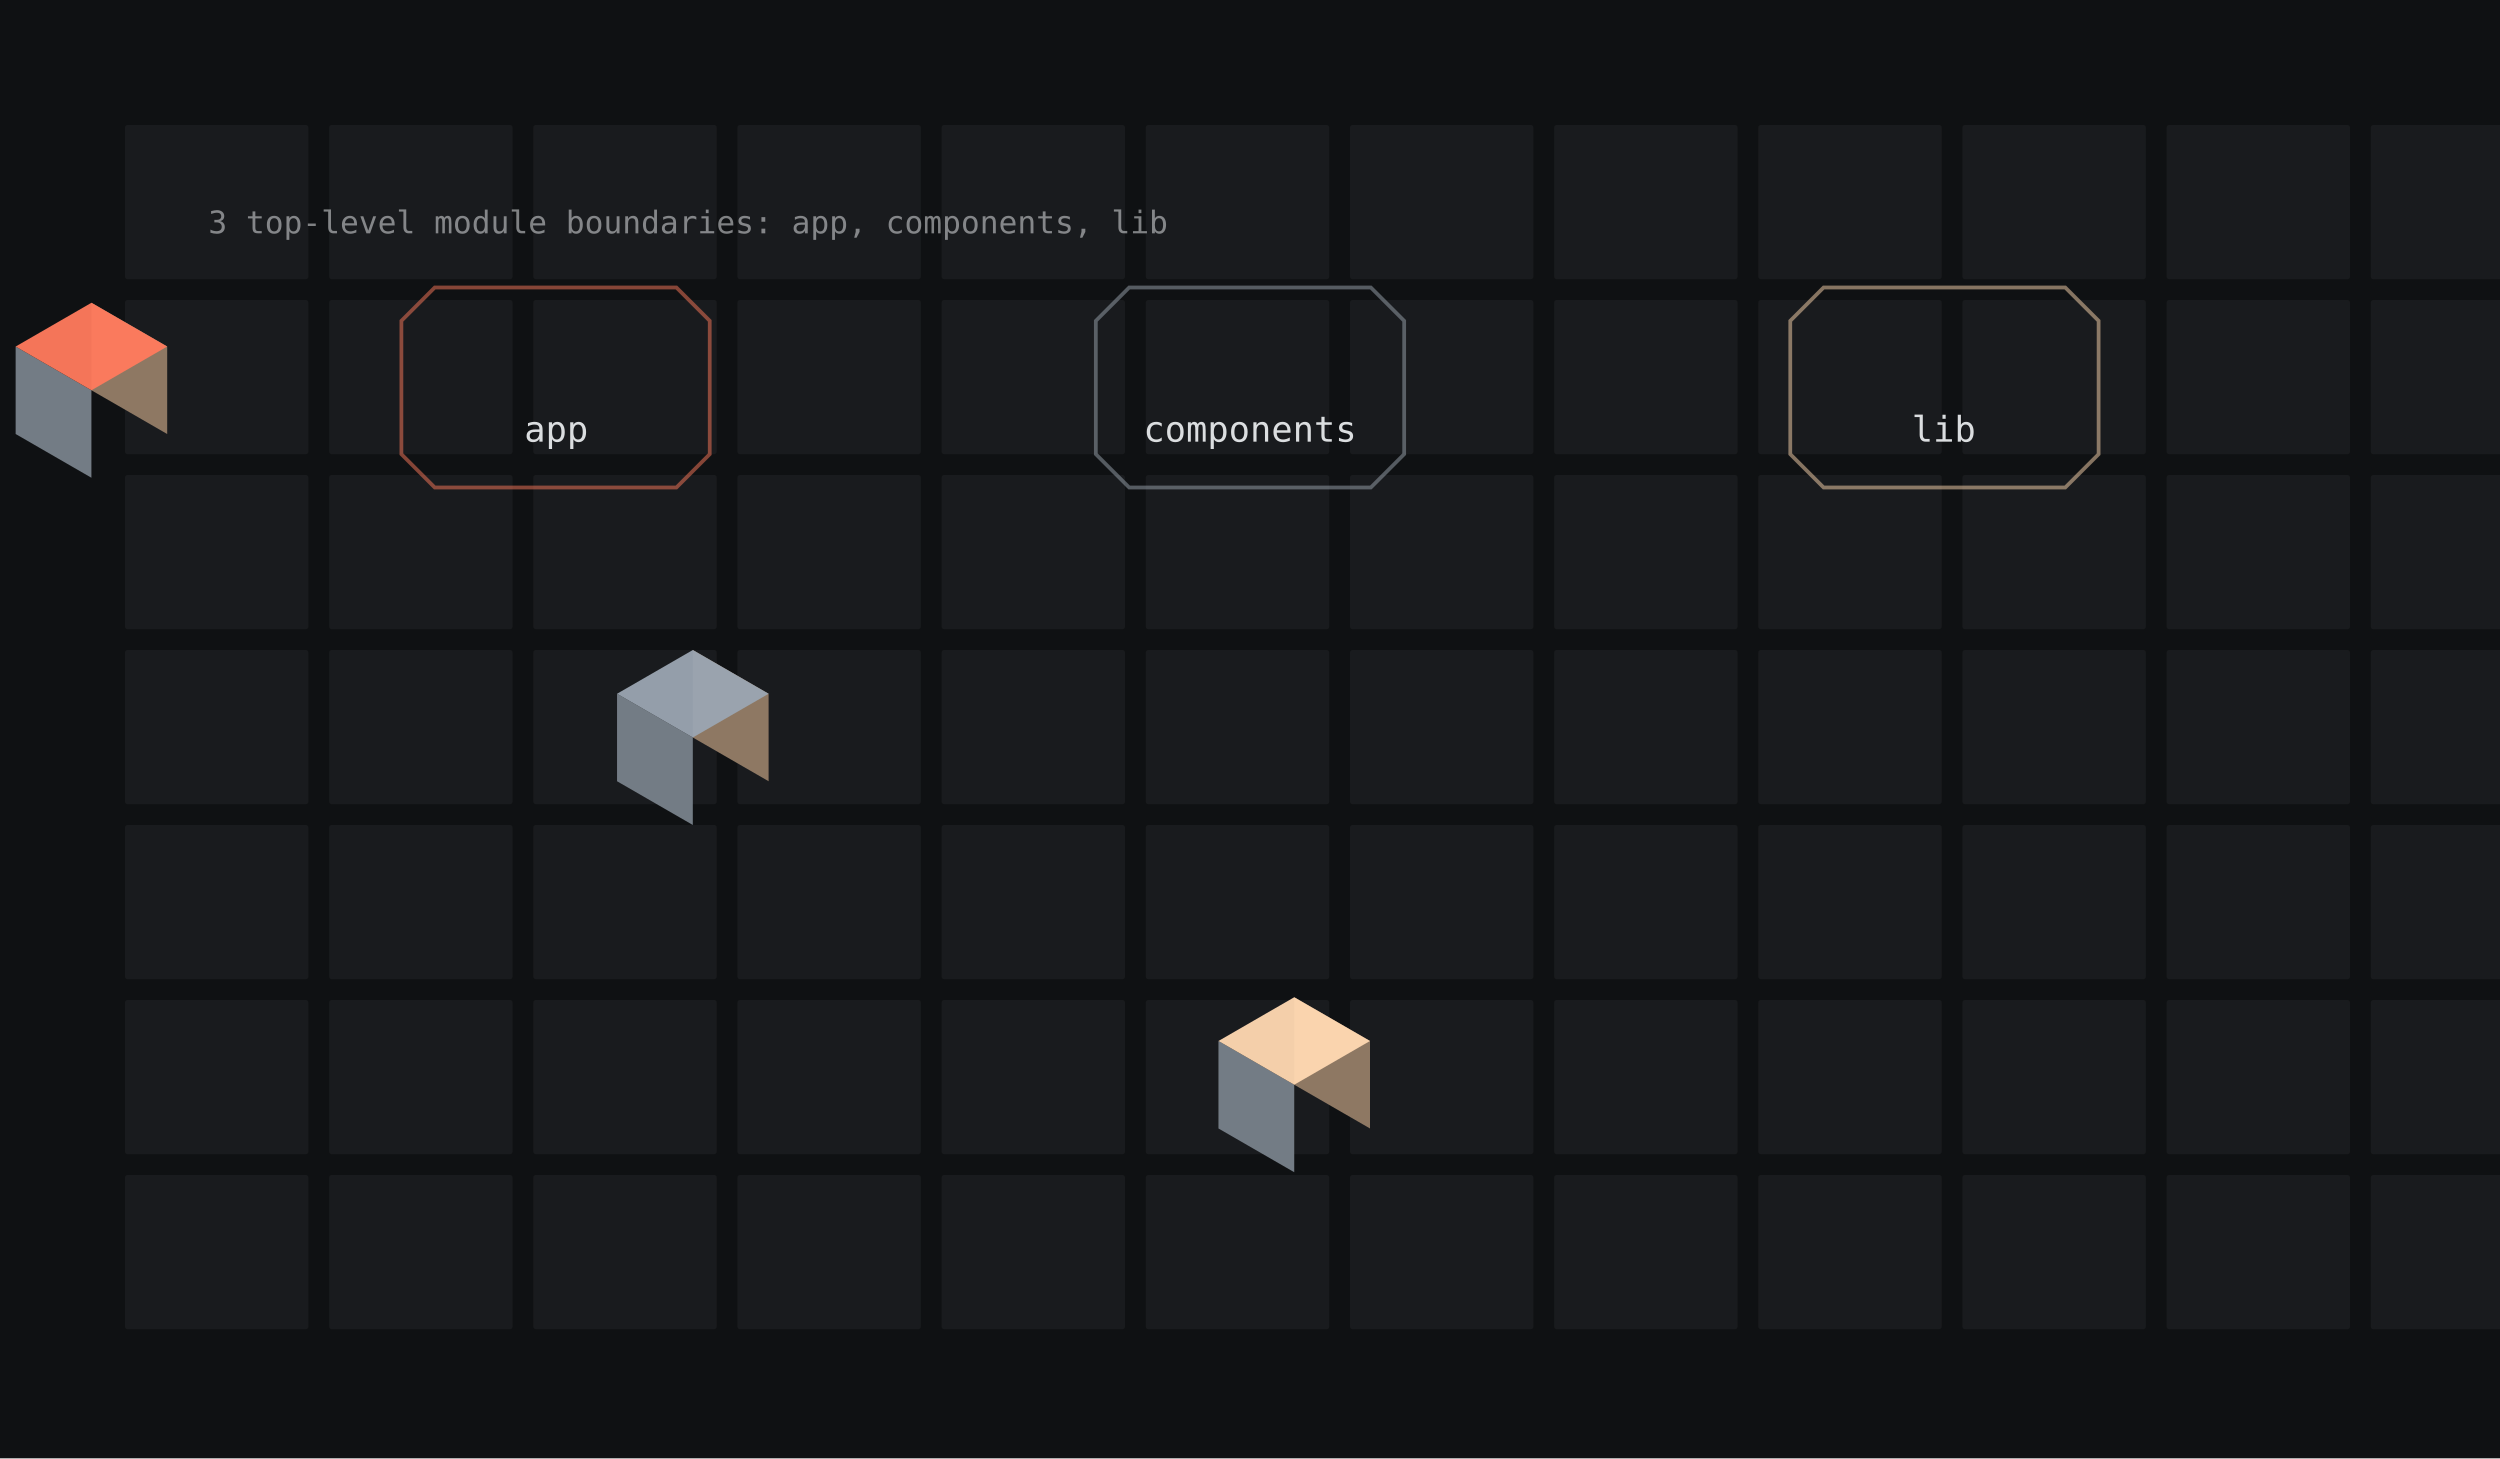
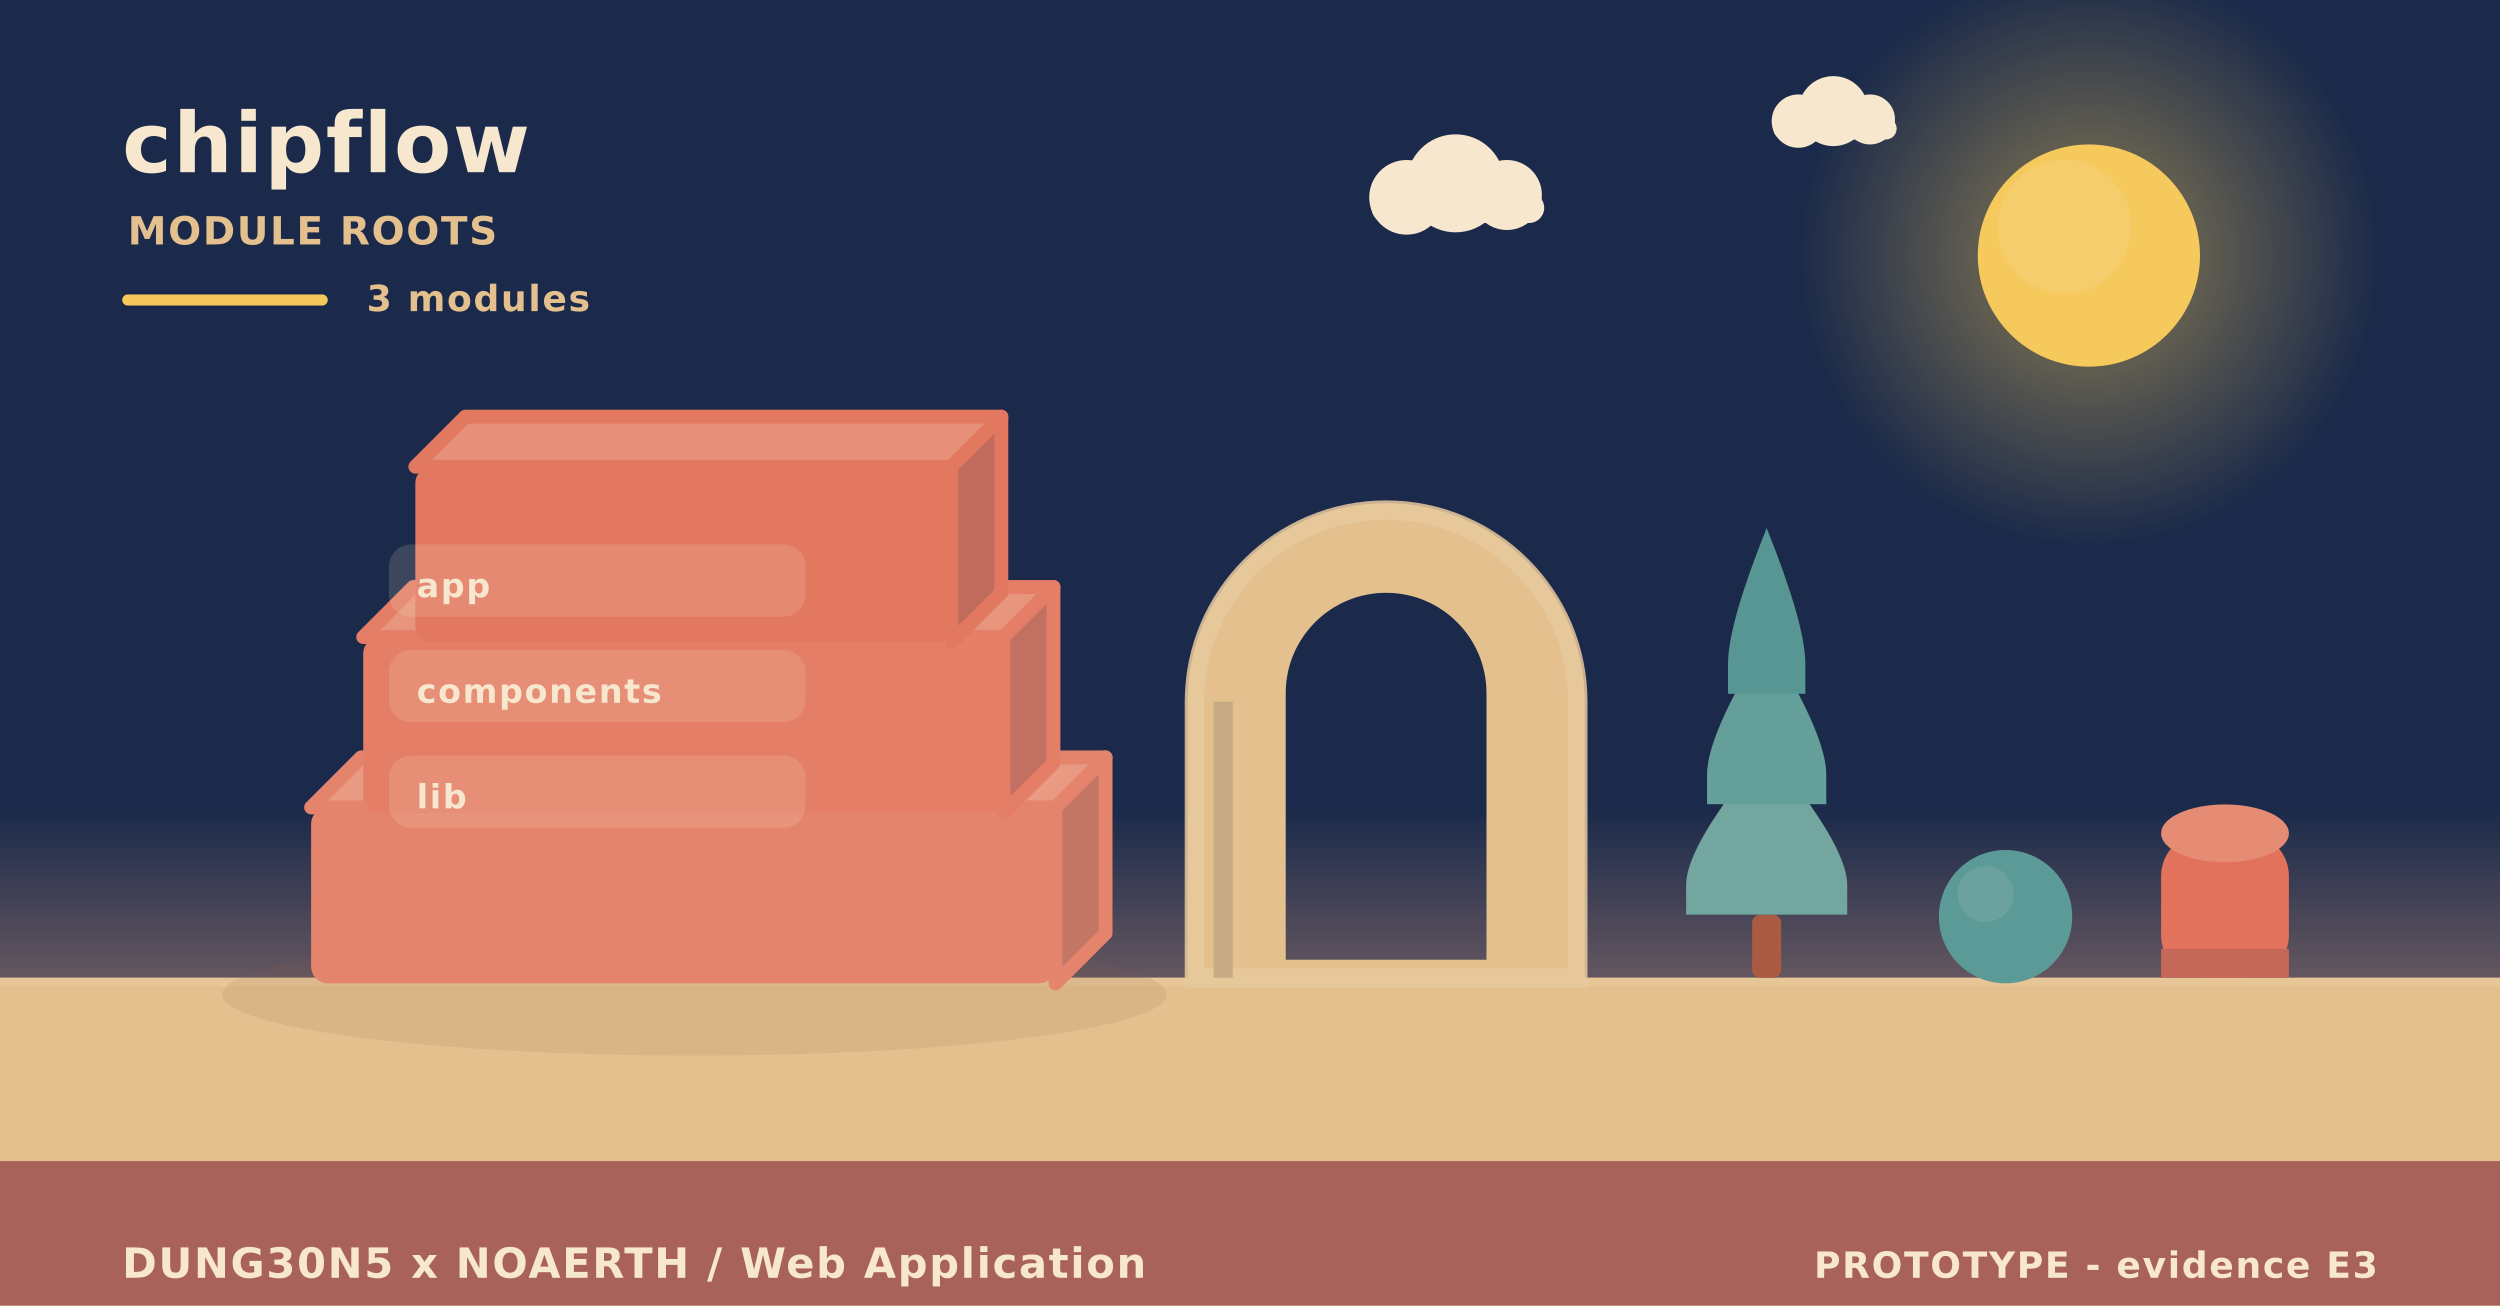
- <svg xmlns="http://www.w3.org/2000/svg" viewBox="0 0 1200 700" width="1200" height="700" role="img" aria-label="chipflow architecture">
-   <rect width="1200" height="700" fill="#0f1113" />
-   <defs>
-     <linearGradient id="ga" x1="0" y1="0" x2="1" y2="1">
-       <stop offset="0%" stop-color="#ff7a5c" />
-       <stop offset="100%" stop-color="#9aa5b1" />
-     </linearGradient>
-   </defs>
-   <rect x="60.00" y="60.00" width="88.00" height="74.00" rx="1.20" fill="#f1f3f5" opacity="0.05" />
-   <rect x="158.00" y="60.00" width="88.00" height="74.00" rx="1.20" fill="#f1f3f5" opacity="0.05" />
-   <rect x="256.00" y="60.00" width="88.00" height="74.00" rx="1.20" fill="#f1f3f5" opacity="0.05" />
-   <rect x="354.00" y="60.00" width="88.00" height="74.00" rx="1.20" fill="#f1f3f5" opacity="0.05" />
-   <rect x="452.00" y="60.00" width="88.00" height="74.00" rx="1.20" fill="#f1f3f5" opacity="0.05" />
-   <rect x="550.00" y="60.00" width="88.00" height="74.00" rx="1.20" fill="#f1f3f5" opacity="0.05" />
-   <rect x="648.00" y="60.00" width="88.00" height="74.00" rx="1.20" fill="#f1f3f5" opacity="0.05" />
-   <rect x="746.00" y="60.00" width="88.00" height="74.00" rx="1.20" fill="#f1f3f5" opacity="0.05" />
-   <rect x="844.00" y="60.00" width="88.00" height="74.00" rx="1.20" fill="#f1f3f5" opacity="0.05" />
-   <rect x="942.00" y="60.00" width="88.00" height="74.00" rx="1.20" fill="#f1f3f5" opacity="0.05" />
-   <rect x="1040.00" y="60.00" width="88.00" height="74.00" rx="1.20" fill="#f1f3f5" opacity="0.05" />
-   <rect x="1138.00" y="60.00" width="88.00" height="74.00" rx="1.20" fill="#f1f3f5" opacity="0.05" />
-   <rect x="60.00" y="144.00" width="88.00" height="74.00" rx="1.20" fill="#f1f3f5" opacity="0.05" />
-   <rect x="158.00" y="144.00" width="88.00" height="74.00" rx="1.20" fill="#f1f3f5" opacity="0.05" />
-   <rect x="256.00" y="144.00" width="88.00" height="74.00" rx="1.20" fill="#f1f3f5" opacity="0.05" />
-   <rect x="354.00" y="144.00" width="88.00" height="74.00" rx="1.20" fill="#f1f3f5" opacity="0.05" />
-   <rect x="452.00" y="144.00" width="88.00" height="74.00" rx="1.20" fill="#f1f3f5" opacity="0.05" />
-   <rect x="550.00" y="144.00" width="88.00" height="74.00" rx="1.20" fill="#f1f3f5" opacity="0.05" />
-   <rect x="648.00" y="144.00" width="88.00" height="74.00" rx="1.20" fill="#f1f3f5" opacity="0.05" />
-   <rect x="746.00" y="144.00" width="88.00" height="74.00" rx="1.20" fill="#f1f3f5" opacity="0.05" />
-   <rect x="844.00" y="144.00" width="88.00" height="74.00" rx="1.20" fill="#f1f3f5" opacity="0.05" />
-   <rect x="942.00" y="144.00" width="88.00" height="74.00" rx="1.20" fill="#f1f3f5" opacity="0.05" />
-   <rect x="1040.00" y="144.00" width="88.00" height="74.00" rx="1.20" fill="#f1f3f5" opacity="0.05" />
-   <rect x="1138.00" y="144.00" width="88.00" height="74.00" rx="1.20" fill="#f1f3f5" opacity="0.05" />
-   <rect x="60.00" y="228.00" width="88.00" height="74.00" rx="1.20" fill="#f1f3f5" opacity="0.05" />
-   <rect x="158.00" y="228.00" width="88.00" height="74.00" rx="1.20" fill="#f1f3f5" opacity="0.05" />
-   <rect x="256.00" y="228.00" width="88.00" height="74.00" rx="1.20" fill="#f1f3f5" opacity="0.05" />
-   <rect x="354.00" y="228.00" width="88.00" height="74.00" rx="1.20" fill="#f1f3f5" opacity="0.05" />
-   <rect x="452.00" y="228.00" width="88.00" height="74.00" rx="1.20" fill="#f1f3f5" opacity="0.05" />
-   <rect x="550.00" y="228.00" width="88.00" height="74.00" rx="1.20" fill="#f1f3f5" opacity="0.05" />
-   <rect x="648.00" y="228.00" width="88.00" height="74.00" rx="1.20" fill="#f1f3f5" opacity="0.05" />
-   <rect x="746.00" y="228.00" width="88.00" height="74.00" rx="1.20" fill="#f1f3f5" opacity="0.05" />
-   <rect x="844.00" y="228.00" width="88.00" height="74.00" rx="1.20" fill="#f1f3f5" opacity="0.05" />
-   <rect x="942.00" y="228.00" width="88.00" height="74.00" rx="1.20" fill="#f1f3f5" opacity="0.05" />
-   <rect x="1040.00" y="228.00" width="88.00" height="74.00" rx="1.20" fill="#f1f3f5" opacity="0.05" />
-   <rect x="1138.00" y="228.00" width="88.00" height="74.00" rx="1.20" fill="#f1f3f5" opacity="0.05" />
-   <rect x="60.00" y="312.00" width="88.00" height="74.00" rx="1.20" fill="#f1f3f5" opacity="0.05" />
-   <rect x="158.00" y="312.00" width="88.00" height="74.00" rx="1.20" fill="#f1f3f5" opacity="0.05" />
-   <rect x="256.00" y="312.00" width="88.00" height="74.00" rx="1.20" fill="#f1f3f5" opacity="0.05" />
-   <rect x="354.00" y="312.00" width="88.00" height="74.00" rx="1.20" fill="#f1f3f5" opacity="0.05" />
-   <rect x="452.00" y="312.00" width="88.00" height="74.00" rx="1.20" fill="#f1f3f5" opacity="0.05" />
-   <rect x="550.00" y="312.00" width="88.00" height="74.00" rx="1.20" fill="#f1f3f5" opacity="0.05" />
-   <rect x="648.00" y="312.00" width="88.00" height="74.00" rx="1.20" fill="#f1f3f5" opacity="0.05" />
-   <rect x="746.00" y="312.00" width="88.00" height="74.00" rx="1.20" fill="#f1f3f5" opacity="0.05" />
-   <rect x="844.00" y="312.00" width="88.00" height="74.00" rx="1.20" fill="#f1f3f5" opacity="0.05" />
-   <rect x="942.00" y="312.00" width="88.00" height="74.00" rx="1.20" fill="#f1f3f5" opacity="0.05" />
-   <rect x="1040.00" y="312.00" width="88.00" height="74.00" rx="1.20" fill="#f1f3f5" opacity="0.05" />
-   <rect x="1138.00" y="312.00" width="88.00" height="74.00" rx="1.20" fill="#f1f3f5" opacity="0.05" />
-   <rect x="60.00" y="396.00" width="88.00" height="74.00" rx="1.20" fill="#f1f3f5" opacity="0.05" />
-   <rect x="158.00" y="396.00" width="88.00" height="74.00" rx="1.20" fill="#f1f3f5" opacity="0.05" />
-   <rect x="256.00" y="396.00" width="88.00" height="74.00" rx="1.20" fill="#f1f3f5" opacity="0.05" />
-   <rect x="354.00" y="396.00" width="88.00" height="74.00" rx="1.20" fill="#f1f3f5" opacity="0.05" />
-   <rect x="452.00" y="396.00" width="88.00" height="74.00" rx="1.20" fill="#f1f3f5" opacity="0.05" />
-   <rect x="550.00" y="396.00" width="88.00" height="74.00" rx="1.20" fill="#f1f3f5" opacity="0.05" />
-   <rect x="648.00" y="396.00" width="88.00" height="74.00" rx="1.20" fill="#f1f3f5" opacity="0.05" />
-   <rect x="746.00" y="396.00" width="88.00" height="74.00" rx="1.20" fill="#f1f3f5" opacity="0.05" />
-   <rect x="844.00" y="396.00" width="88.00" height="74.00" rx="1.20" fill="#f1f3f5" opacity="0.05" />
-   <rect x="942.00" y="396.00" width="88.00" height="74.00" rx="1.20" fill="#f1f3f5" opacity="0.05" />
-   <rect x="1040.00" y="396.00" width="88.00" height="74.00" rx="1.20" fill="#f1f3f5" opacity="0.05" />
-   <rect x="1138.00" y="396.00" width="88.00" height="74.00" rx="1.20" fill="#f1f3f5" opacity="0.05" />
-   <rect x="60.00" y="480.00" width="88.00" height="74.00" rx="1.20" fill="#f1f3f5" opacity="0.05" />
-   <rect x="158.00" y="480.00" width="88.00" height="74.00" rx="1.20" fill="#f1f3f5" opacity="0.05" />
-   <rect x="256.00" y="480.00" width="88.00" height="74.00" rx="1.20" fill="#f1f3f5" opacity="0.05" />
-   <rect x="354.00" y="480.00" width="88.00" height="74.00" rx="1.20" fill="#f1f3f5" opacity="0.05" />
-   <rect x="452.00" y="480.00" width="88.00" height="74.00" rx="1.20" fill="#f1f3f5" opacity="0.05" />
-   <rect x="550.00" y="480.00" width="88.00" height="74.00" rx="1.20" fill="#f1f3f5" opacity="0.05" />
-   <rect x="648.00" y="480.00" width="88.00" height="74.00" rx="1.20" fill="#f1f3f5" opacity="0.05" />
-   <rect x="746.00" y="480.00" width="88.00" height="74.00" rx="1.20" fill="#f1f3f5" opacity="0.05" />
-   <rect x="844.00" y="480.00" width="88.00" height="74.00" rx="1.20" fill="#f1f3f5" opacity="0.05" />
-   <rect x="942.00" y="480.00" width="88.00" height="74.00" rx="1.20" fill="#f1f3f5" opacity="0.05" />
-   <rect x="1040.00" y="480.00" width="88.00" height="74.00" rx="1.20" fill="#f1f3f5" opacity="0.05" />
-   <rect x="1138.00" y="480.00" width="88.00" height="74.00" rx="1.20" fill="#f1f3f5" opacity="0.05" />
-   <rect x="60.00" y="564.00" width="88.00" height="74.00" rx="1.20" fill="#f1f3f5" opacity="0.05" />
-   <rect x="158.00" y="564.00" width="88.00" height="74.00" rx="1.20" fill="#f1f3f5" opacity="0.05" />
-   <rect x="256.00" y="564.00" width="88.00" height="74.00" rx="1.20" fill="#f1f3f5" opacity="0.05" />
-   <rect x="354.00" y="564.00" width="88.00" height="74.00" rx="1.20" fill="#f1f3f5" opacity="0.05" />
-   <rect x="452.00" y="564.00" width="88.00" height="74.00" rx="1.20" fill="#f1f3f5" opacity="0.05" />
-   <rect x="550.00" y="564.00" width="88.00" height="74.00" rx="1.20" fill="#f1f3f5" opacity="0.05" />
-   <rect x="648.00" y="564.00" width="88.00" height="74.00" rx="1.20" fill="#f1f3f5" opacity="0.05" />
-   <rect x="746.00" y="564.00" width="88.00" height="74.00" rx="1.20" fill="#f1f3f5" opacity="0.05" />
-   <rect x="844.00" y="564.00" width="88.00" height="74.00" rx="1.20" fill="#f1f3f5" opacity="0.05" />
-   <rect x="942.00" y="564.00" width="88.00" height="74.00" rx="1.20" fill="#f1f3f5" opacity="0.05" />
-   <rect x="1040.00" y="564.00" width="88.00" height="74.00" rx="1.20" fill="#f1f3f5" opacity="0.05" />
-   <rect x="1138.00" y="564.00" width="88.00" height="74.00" rx="1.20" fill="#f1f3f5" opacity="0.05" />
-   <path d="M208.67,138.00 H324.67 L340.67,154.00 V218.00 L324.67,234.00 H208.67 L192.67,218.00 V154.00 Z" fill="none" stroke="rgba(255,122,92,0.550)" stroke-width="1.80" opacity="0.90" />
-   <polygon points="43.88,187.33 80.25,208.33 80.25,166.33 43.88,145.33" fill="#947d67" opacity="0.95" />
-   <polygon points="7.51,208.33 43.88,229.33 43.88,187.33 7.51,166.33" fill="#78818a" opacity="0.95" />
-   <polygon points="43.88,145.33 80.25,166.33 43.88,187.33 7.51,166.33" fill="#ff7a5c" opacity="0.95" />
-   <text x="267" y="212" font-family="ui-monospace,Menlo,monospace" font-size="17" fill="rgba(241,243,245,0.900)" text-anchor="middle">app</text>
-   <path d="M542.00,138.00 H658.00 L674.00,154.00 V218.00 L658.00,234.00 H542.00 L526.00,218.00 V154.00 Z" fill="none" stroke="rgba(154,165,177,0.550)" stroke-width="1.80" opacity="0.90" />
-   <polygon points="332.55,354.00 368.93,375.00 368.93,333.00 332.55,312.00" fill="#947d67" opacity="0.95" />
-   <polygon points="296.18,375.00 332.55,396.00 332.55,354.00 296.18,333.00" fill="#78818a" opacity="0.95" />
-   <polygon points="332.55,312.00 368.93,333.00 332.55,354.00 296.18,333.00" fill="#9aa5b1" opacity="0.95" />
-   <text x="600" y="212" font-family="ui-monospace,Menlo,monospace" font-size="17" fill="rgba(241,243,245,0.900)" text-anchor="middle">components</text>
-   <path d="M875.33,138.00 H991.33 L1007.33,154.00 V218.00 L991.33,234.00 H875.33 L859.33,218.00 V154.00 Z" fill="none" stroke="rgba(255,216,177,0.550)" stroke-width="1.80" opacity="0.90" />
-   <polygon points="621.23,520.67 657.60,541.67 657.60,499.67 621.23,478.67" fill="#947d67" opacity="0.95" />
-   <polygon points="584.86,541.67 621.23,562.67 621.23,520.67 584.86,499.67" fill="#78818a" opacity="0.95" />
-   <polygon points="621.23,478.67 657.60,499.67 621.23,520.67 584.86,499.67" fill="#ffd8b1" opacity="0.95" />
-   <text x="933" y="212" font-family="ui-monospace,Menlo,monospace" font-size="17" fill="rgba(241,243,245,0.900)" text-anchor="middle">lib</text>
-   <text x="100" y="112" font-family="ui-monospace,Menlo,monospace" font-size="15" fill="rgba(241,243,245,0.500)">3 top-level module boundaries: app, components, lib</text>
+ <svg xmlns="http://www.w3.org/2000/svg" width="900" height="470" viewBox="0 0 900 470" role="img" aria-label="chipflow - how it is built">
+   <linearGradient id="skya" x1="0" y1="0" x2="0" y2="1">
+     <stop offset="0" stop-color="#1b2a4a" />
+     <stop offset="0.62" stop-color="#1b2a4a" />
+     <stop offset="1" stop-color="#f3ad8a" />
+   </linearGradient>
+   <rect width="900" height="470" fill="url(#skya)" />
+   <radialGradient id="suna">
+     <stop offset="0.35" stop-color="#f5c95c" stop-opacity="0.34" />
+     <stop offset="1" stop-color="#f5c95c" stop-opacity="0" />
+   </radialGradient>
+   <circle cx="752" cy="92" r="104" fill="url(#suna)" />
+   <circle cx="752" cy="92" r="40" fill="#f5c95c" />
+   <circle cx="743.2" cy="81.6" r="24" fill="#f5d27e" opacity="0.5" />
+   <g>
+     <circle cx="524" cy="66" r="17.64" fill="#f6e7ce" />
+     <circle cx="506.36" cy="71.04" r="13.44" fill="#f6e7ce" />
+     <circle cx="542.48" cy="70.2" r="12.6" fill="#f6e7ce" />
+     <rect x="493.76" y="69.36" width="62.16" height="10.92" rx="5.46" fill="#f6e7ce" />
+   </g>
+   <g>
+     <circle cx="660" cy="40" r="12.6" fill="#f6e7ce" />
+     <circle cx="647.4" cy="43.6" r="9.6" fill="#f6e7ce" />
+     <circle cx="673.2" cy="43" r="9" fill="#f6e7ce" />
+     <rect x="638.4" y="42.4" width="44.4" height="7.8" rx="3.9" fill="#f6e7ce" />
+   </g>
+   <rect x="0" y="352" width="900" height="118" fill="#e3c08d" />
+   <rect x="0" y="352" width="900" height="3" fill="#e6c596" />
+   <text x="44" y="62" font-family="Verdana,DejaVu Sans,sans-serif" font-size="30" font-weight="700" letter-spacing="0.6" fill="#f6e7ce" text-anchor="start">chipflow</text>
+   <text x="46" y="88" font-family="Verdana,DejaVu Sans,sans-serif" font-size="14" font-weight="700" letter-spacing="0.6" fill="#e3c08d" text-anchor="start">MODULE ROOTS</text>
+   <rect x="44" y="106" width="74" height="4" rx="2" fill="#f5c95c" />
+   <text x="132" y="112" font-family="Verdana,DejaVu Sans,sans-serif" font-size="13" font-weight="700" letter-spacing="0.6" fill="#e3c08d" text-anchor="start">3 modules</text>
+   <ellipse cx="250" cy="358" rx="170" ry="22" fill="rgba(138,90,68,0.11)" />
+   <path d="M112,290.67 L380,290.67 L398,272.67 L130,272.67 Z" fill="#e99a82" stroke="#e5846c" stroke-width="5" stroke-linejoin="round" />
+   <path d="M380,290.67 L398,272.67 L398,336 L380,354 Z" fill="#c37566" stroke="#e5846c" stroke-width="5" stroke-linejoin="round" />
+   <rect x="112" y="290.67" width="268" height="63.33" rx="6" fill="#e5846c" />
+   <path d="M130.76,229.33 L361.24,229.33 L379.24,211.33 L148.76,211.33 Z" fill="#e8957d" stroke="#e47e66" stroke-width="5" stroke-linejoin="round" />
+   <path d="M361.24,229.33 L379.24,211.33 L379.24,274.67 L361.24,292.67 Z" fill="#c27061" stroke="#e47e66" stroke-width="5" stroke-linejoin="round" />
+   <rect x="130.76" y="229.33" width="230.48" height="63.33" rx="6" fill="#e47e66" />
+   <path d="M149.52,168 L342.48,168 L360.48,150 L167.52,150 Z" fill="#e79079" stroke="#e37861" stroke-width="5" stroke-linejoin="round" />
+   <path d="M342.48,168 L360.48,150 L360.48,213.33 L342.48,231.33 Z" fill="#c16b5d" stroke="#e37861" stroke-width="5" stroke-linejoin="round" />
+   <rect x="149.52" y="168" width="192.96" height="63.33" rx="6" fill="#e37861" />
+   <rect x="140" y="196" width="150" height="26" rx="8" fill="rgba(246,231,206,0.16)" opacity="0.94" />
+   <text x="150" y="215" font-family="Verdana,DejaVu Sans,sans-serif" font-size="12" font-weight="700" letter-spacing="0.6" fill="#f6e7ce" text-anchor="start">app</text>
+   <rect x="140" y="234" width="150" height="26" rx="8" fill="rgba(246,231,206,0.16)" opacity="0.94" />
+   <text x="150" y="253" font-family="Verdana,DejaVu Sans,sans-serif" font-size="12" font-weight="700" letter-spacing="0.6" fill="#f6e7ce" text-anchor="start">components</text>
+   <rect x="140" y="272" width="150" height="26" rx="8" fill="rgba(246,231,206,0.16)" opacity="0.94" />
+   <text x="150" y="291" font-family="Verdana,DejaVu Sans,sans-serif" font-size="12" font-weight="700" letter-spacing="0.6" fill="#f6e7ce" text-anchor="start">lib</text>
+   <path d="M430,352 L430,252.64 A69,69 0 0 1 568,252.64 L568,352 Z M460.36,348 L460.36,249.55 A38.64,38.64 0 0 1 537.64,249.55 L537.64,348 Z" fill="#e3c08d" fill-rule="evenodd" stroke="#e3c08d" stroke-width="5" stroke-linejoin="round" />
+   <path d="M430,352 L430,252.64 A69,69 0 0 1 568,252.64 L568,352 Z" fill="none" stroke="#e8c99d" stroke-width="7" stroke-linecap="round" opacity="0.85" />
+   <rect x="436.9" y="252.64" width="6.9" height="99.36" fill="#c7ab84" />
+   <rect x="630.78" y="329.28" width="10.44" height="22.72" rx="2.9" fill="#ac5b43" />
+   <path d="M636,269.64 Q607,304.23 607,318.54 Q607,329.28 607,329.28 L665,329.28 Q665,329.28 665,318.54 Q665,304.23 636,269.64 Z" fill="#74a6a0" />
+   <path d="M636,229.88 Q614.54,264.47 614.54,278.78 Q614.54,289.52 614.54,289.52 L657.46,289.52 Q657.46,289.52 657.46,278.78 Q657.46,264.47 636,229.88 Z" fill="#649f9a" />
+   <path d="M636,190.12 Q622.08,224.71 622.08,239.02 Q622.08,249.76 622.08,249.76 L649.92,249.76 Q649.92,249.76 649.92,239.02 Q649.92,224.71 636,190.12 Z" fill="#589694" />
+   <circle cx="722" cy="330" r="24" fill="#5b9a97" />
+   <circle cx="714.8" cy="321.84" r="10.08" fill="#7aa9a2" opacity="0.55" />
+   <rect x="778" y="300" width="46" height="52" rx="15.33" fill="#e2725b" />
+   <ellipse cx="801" cy="300" rx="23" ry="10.4" fill="#e68c74" />
+   <rect x="778" y="341.6" width="46" height="10.4" fill="#c66859" />
+   <rect x="0" y="418" width="900" height="52" rx="0" fill="#a65c56" opacity="0.94" />
+   <text x="44" y="460" font-family="Verdana,DejaVu Sans,sans-serif" font-size="15" font-weight="700" letter-spacing="0.6" fill="#f6e7ce" text-anchor="start">DUNG30N5 x NOAERTH  /  Web Application</text>
+   <text x="856" y="460" font-family="Verdana,DejaVu Sans,sans-serif" font-size="13" font-weight="700" letter-spacing="0.6" fill="#f6e7ce" text-anchor="end">PROTOTYPE  -  evidence E3</text>
</svg>
